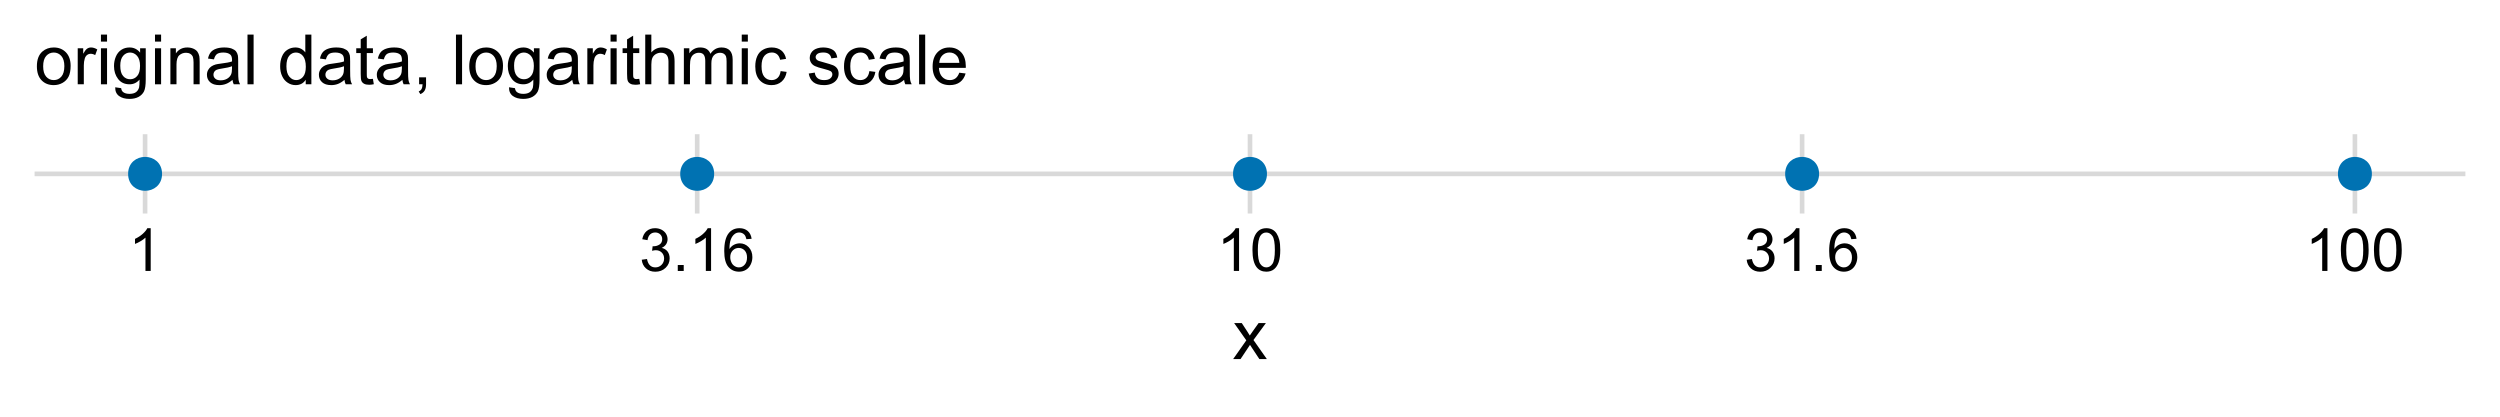
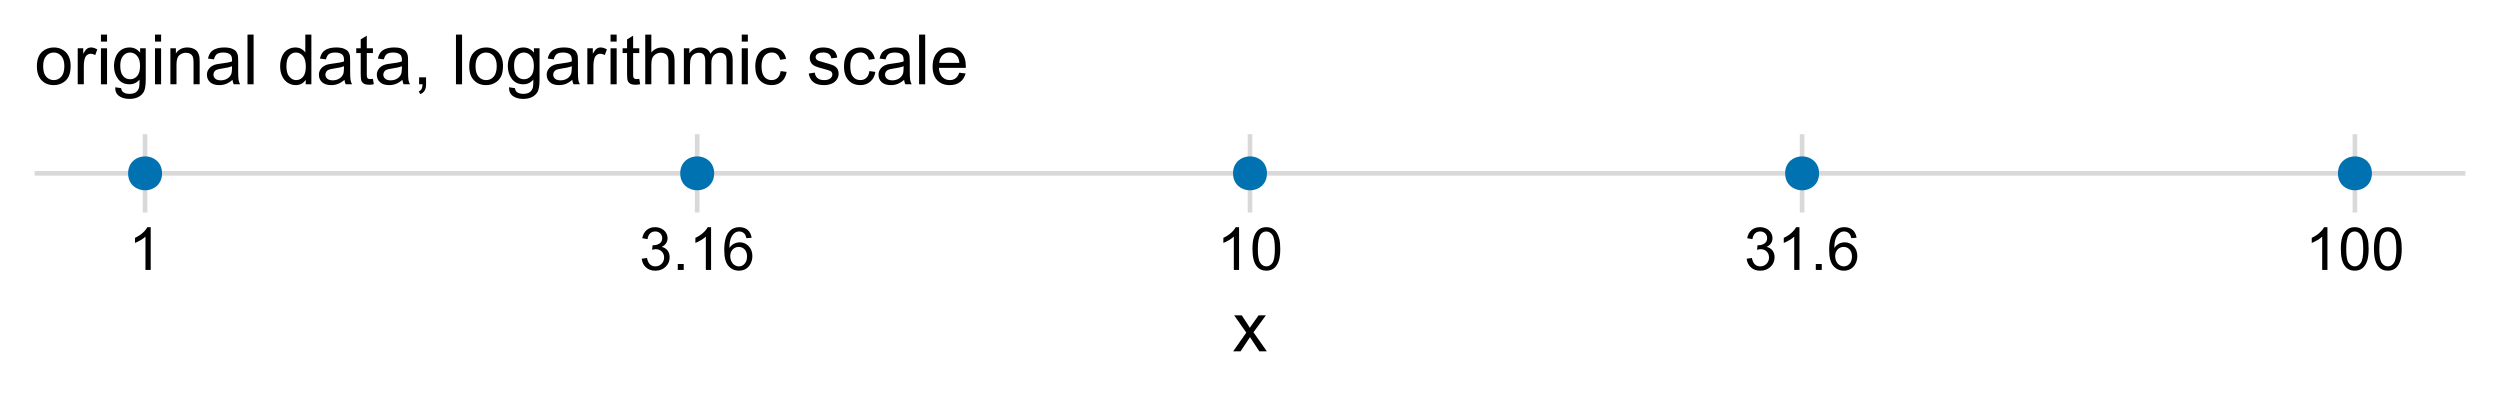
<svg xmlns="http://www.w3.org/2000/svg" xmlns:xlink="http://www.w3.org/1999/xlink" width="576pt" height="96pt" viewBox="0 0 576 96" version="1.1">
  <defs>
    <g>
      <symbol overflow="visible" id="glyph0-0">
        <path style="stroke:none;" d="M 1.715 0 L 1.715 -8.57 L 8.57 -8.57 L 8.57 0 Z M 1.93 -0.215 L 8.355 -0.215 L 8.355 -8.355 L 1.93 -8.355 Z M 1.93 -0.215 " />
      </symbol>
      <symbol overflow="visible" id="glyph0-1">
        <path style="stroke:none;" d="M 5.109 0 L 3.902 0 L 3.902 -7.68 C 3.613 -7.402 3.23 -7.125 2.762 -6.848 C 2.285 -6.57 1.863 -6.363 1.492 -6.227 L 1.492 -7.395 C 2.164 -7.707 2.754 -8.09 3.262 -8.543 C 3.766 -8.996 4.121 -9.434 4.332 -9.855 L 5.109 -9.855 Z M 5.109 0 " />
      </symbol>
      <symbol overflow="visible" id="glyph0-2">
        <path style="stroke:none;" d="M 0.574 -2.59 L 1.781 -2.754 C 1.918 -2.066 2.152 -1.57 2.488 -1.273 C 2.82 -0.969 3.227 -0.82 3.703 -0.824 C 4.27 -0.82 4.746 -1.016 5.141 -1.414 C 5.527 -1.805 5.723 -2.293 5.727 -2.871 C 5.723 -3.426 5.543 -3.883 5.184 -4.242 C 4.82 -4.602 4.359 -4.781 3.805 -4.781 C 3.57 -4.781 3.289 -4.734 2.953 -4.648 L 3.086 -5.707 C 3.164 -5.695 3.23 -5.688 3.281 -5.691 C 3.793 -5.688 4.254 -5.824 4.668 -6.094 C 5.078 -6.359 5.285 -6.77 5.285 -7.332 C 5.285 -7.77 5.133 -8.137 4.836 -8.43 C 4.531 -8.719 4.145 -8.863 3.676 -8.867 C 3.203 -8.863 2.812 -8.715 2.504 -8.422 C 2.188 -8.125 1.988 -7.684 1.902 -7.098 L 0.695 -7.312 C 0.84 -8.117 1.176 -8.742 1.699 -9.188 C 2.223 -9.633 2.871 -9.855 3.648 -9.855 C 4.184 -9.855 4.676 -9.738 5.129 -9.512 C 5.574 -9.277 5.922 -8.965 6.164 -8.57 C 6.402 -8.172 6.52 -7.75 6.523 -7.305 C 6.52 -6.879 6.406 -6.492 6.18 -6.145 C 5.949 -5.797 5.613 -5.52 5.168 -5.316 C 5.746 -5.18 6.195 -4.902 6.52 -4.484 C 6.84 -4.059 7 -3.531 7.004 -2.898 C 7 -2.039 6.688 -1.312 6.066 -0.719 C 5.438 -0.121 4.648 0.176 3.695 0.176 C 2.832 0.176 2.117 -0.078 1.547 -0.594 C 0.977 -1.105 0.652 -1.773 0.574 -2.59 Z M 0.574 -2.59 " />
      </symbol>
      <symbol overflow="visible" id="glyph0-3">
        <path style="stroke:none;" d="M 1.246 0 L 1.246 -1.371 L 2.617 -1.371 L 2.617 0 Z M 1.246 0 " />
      </symbol>
      <symbol overflow="visible" id="glyph0-4">
        <path style="stroke:none;" d="M 6.824 -7.414 L 5.625 -7.32 C 5.516 -7.789 5.363 -8.133 5.168 -8.352 C 4.84 -8.691 4.438 -8.863 3.965 -8.867 C 3.578 -8.863 3.242 -8.758 2.953 -8.543 C 2.57 -8.266 2.27 -7.859 2.055 -7.332 C 1.832 -6.797 1.719 -6.043 1.715 -5.062 C 2 -5.504 2.355 -5.832 2.777 -6.047 C 3.199 -6.258 3.637 -6.363 4.098 -6.367 C 4.898 -6.363 5.582 -6.066 6.148 -5.48 C 6.711 -4.887 6.996 -4.125 6.996 -3.188 C 6.996 -2.57 6.863 -1.996 6.598 -1.469 C 6.332 -0.938 5.965 -0.531 5.504 -0.254 C 5.035 0.027 4.512 0.164 3.926 0.168 C 2.918 0.164 2.098 -0.203 1.465 -0.941 C 0.832 -1.68 0.516 -2.898 0.516 -4.594 C 0.516 -6.492 0.863 -7.871 1.566 -8.73 C 2.176 -9.48 3 -9.855 4.039 -9.855 C 4.805 -9.855 5.438 -9.637 5.934 -9.207 C 6.426 -8.77 6.723 -8.172 6.824 -7.414 Z M 1.902 -3.18 C 1.898 -2.762 1.984 -2.363 2.164 -1.988 C 2.336 -1.605 2.586 -1.316 2.906 -1.121 C 3.223 -0.918 3.555 -0.82 3.902 -0.824 C 4.41 -0.82 4.848 -1.023 5.215 -1.438 C 5.582 -1.844 5.766 -2.402 5.766 -3.113 C 5.766 -3.789 5.582 -4.324 5.223 -4.719 C 4.855 -5.105 4.402 -5.301 3.855 -5.305 C 3.309 -5.301 2.844 -5.105 2.469 -4.719 C 2.086 -4.324 1.898 -3.812 1.902 -3.18 Z M 1.902 -3.18 " />
      </symbol>
      <symbol overflow="visible" id="glyph0-5">
        <path style="stroke:none;" d="M 0.57 -4.84 C 0.566 -6 0.688 -6.934 0.926 -7.645 C 1.164 -8.352 1.52 -8.898 1.992 -9.281 C 2.461 -9.664 3.051 -9.855 3.77 -9.855 C 4.293 -9.855 4.758 -9.75 5.156 -9.539 C 5.555 -9.328 5.883 -9.02 6.141 -8.621 C 6.398 -8.219 6.602 -7.734 6.75 -7.16 C 6.898 -6.586 6.973 -5.812 6.973 -4.84 C 6.973 -3.688 6.852 -2.758 6.617 -2.051 C 6.375 -1.344 6.023 -0.797 5.555 -0.41 C 5.082 -0.027 4.484 0.164 3.77 0.168 C 2.82 0.164 2.078 -0.172 1.539 -0.852 C 0.891 -1.664 0.566 -2.996 0.57 -4.84 Z M 1.809 -4.84 C 1.805 -3.23 1.992 -2.156 2.375 -1.625 C 2.75 -1.086 3.215 -0.82 3.77 -0.824 C 4.32 -0.82 4.785 -1.086 5.164 -1.625 C 5.539 -2.156 5.73 -3.23 5.73 -4.84 C 5.73 -6.457 5.539 -7.531 5.164 -8.062 C 4.785 -8.594 4.316 -8.859 3.758 -8.859 C 3.199 -8.859 2.758 -8.625 2.43 -8.156 C 2.012 -7.555 1.805 -6.449 1.809 -4.84 Z M 1.809 -4.84 " />
      </symbol>
      <symbol overflow="visible" id="glyph1-0">
        <path style="stroke:none;" d="M 2 0 L 2 -10 L 10 -10 L 10 0 Z M 2.25 -0.25 L 9.75 -0.25 L 9.75 -9.75 L 2.25 -9.75 Z M 2.25 -0.25 " />
      </symbol>
      <symbol overflow="visible" id="glyph1-1">
        <path style="stroke:none;" d="M 0.117 0 L 3.148 -4.312 L 0.344 -8.297 L 2.102 -8.297 L 3.375 -6.352 C 3.613 -5.98 3.805 -5.668 3.953 -5.422 C 4.18 -5.762 4.391 -6.066 4.586 -6.336 L 5.984 -8.297 L 7.664 -8.297 L 4.797 -4.391 L 7.883 0 L 6.156 0 L 4.453 -2.578 L 4 -3.273 L 1.82 0 Z M 0.117 0 " />
      </symbol>
      <symbol overflow="visible" id="glyph1-2">
        <path style="stroke:none;" d="M 0.531 -4.148 C 0.527 -5.684 0.953 -6.82 1.812 -7.562 C 2.523 -8.176 3.395 -8.484 4.422 -8.484 C 5.559 -8.484 6.492 -8.109 7.219 -7.363 C 7.941 -6.613 8.301 -5.582 8.305 -4.266 C 8.301 -3.195 8.141 -2.355 7.824 -1.746 C 7.5 -1.133 7.035 -0.656 6.426 -0.32 C 5.812 0.02 5.145 0.188 4.422 0.188 C 3.258 0.188 2.32 -0.184 1.605 -0.93 C 0.887 -1.672 0.527 -2.746 0.531 -4.148 Z M 1.977 -4.148 C 1.973 -3.086 2.207 -2.289 2.672 -1.762 C 3.133 -1.23 3.715 -0.965 4.422 -0.969 C 5.117 -0.965 5.699 -1.23 6.164 -1.766 C 6.625 -2.293 6.855 -3.105 6.859 -4.195 C 6.855 -5.219 6.621 -5.996 6.16 -6.527 C 5.691 -7.055 5.113 -7.316 4.422 -7.32 C 3.715 -7.316 3.133 -7.055 2.672 -6.531 C 2.207 -6.004 1.973 -5.211 1.977 -4.148 Z M 1.977 -4.148 " />
      </symbol>
      <symbol overflow="visible" id="glyph1-3">
        <path style="stroke:none;" d="M 1.039 0 L 1.039 -8.297 L 2.305 -8.297 L 2.305 -7.039 C 2.625 -7.625 2.926 -8.016 3.199 -8.203 C 3.473 -8.391 3.773 -8.484 4.102 -8.484 C 4.574 -8.484 5.055 -8.332 5.547 -8.031 L 5.062 -6.727 C 4.719 -6.93 4.375 -7.031 4.031 -7.031 C 3.723 -7.031 3.445 -6.938 3.203 -6.754 C 2.957 -6.566 2.781 -6.309 2.68 -5.984 C 2.52 -5.48 2.441 -4.934 2.445 -4.344 L 2.445 0 Z M 1.039 0 " />
      </symbol>
      <symbol overflow="visible" id="glyph1-4">
        <path style="stroke:none;" d="M 1.062 -9.836 L 1.062 -11.453 L 2.469 -11.453 L 2.469 -9.836 Z M 1.062 0 L 1.062 -8.297 L 2.469 -8.297 L 2.469 0 Z M 1.062 0 " />
      </symbol>
      <symbol overflow="visible" id="glyph1-5">
        <path style="stroke:none;" d="M 0.797 0.688 L 2.164 0.891 C 2.219 1.312 2.379 1.617 2.641 1.812 C 2.988 2.07 3.465 2.203 4.07 2.203 C 4.719 2.203 5.223 2.07 5.578 1.812 C 5.93 1.547 6.168 1.184 6.297 0.719 C 6.367 0.43 6.402 -0.168 6.398 -1.086 C 5.781 -0.359 5.016 0 4.102 0 C 2.961 0 2.078 -0.41 1.453 -1.234 C 0.828 -2.055 0.516 -3.043 0.516 -4.195 C 0.516 -4.984 0.656 -5.715 0.945 -6.387 C 1.227 -7.055 1.645 -7.57 2.191 -7.938 C 2.734 -8.301 3.371 -8.484 4.109 -8.484 C 5.086 -8.484 5.895 -8.086 6.531 -7.297 L 6.531 -8.297 L 7.828 -8.297 L 7.828 -1.125 C 7.828 0.164 7.695 1.078 7.434 1.621 C 7.168 2.156 6.75 2.582 6.184 2.898 C 5.609 3.207 4.91 3.363 4.078 3.367 C 3.086 3.363 2.285 3.141 1.68 2.699 C 1.066 2.25 0.773 1.578 0.797 0.688 Z M 1.961 -4.297 C 1.957 -3.203 2.172 -2.41 2.609 -1.914 C 3.039 -1.41 3.582 -1.16 4.234 -1.164 C 4.879 -1.16 5.422 -1.41 5.859 -1.91 C 6.297 -2.406 6.516 -3.184 6.516 -4.25 C 6.516 -5.262 6.289 -6.027 5.84 -6.547 C 5.387 -7.059 4.844 -7.316 4.211 -7.32 C 3.582 -7.316 3.051 -7.062 2.617 -6.559 C 2.176 -6.047 1.957 -5.293 1.961 -4.297 Z M 1.961 -4.297 " />
      </symbol>
      <symbol overflow="visible" id="glyph1-6">
        <path style="stroke:none;" d="M 1.055 0 L 1.055 -8.297 L 2.32 -8.297 L 2.32 -7.117 C 2.93 -8.027 3.809 -8.484 4.961 -8.484 C 5.457 -8.484 5.918 -8.395 6.34 -8.215 C 6.758 -8.035 7.07 -7.797 7.281 -7.508 C 7.488 -7.211 7.633 -6.867 7.719 -6.469 C 7.766 -6.207 7.793 -5.75 7.797 -5.102 L 7.797 0 L 6.391 0 L 6.391 -5.047 C 6.387 -5.617 6.332 -6.047 6.227 -6.332 C 6.113 -6.613 5.918 -6.84 5.645 -7.012 C 5.363 -7.18 5.039 -7.266 4.664 -7.266 C 4.062 -7.266 3.543 -7.074 3.113 -6.695 C 2.676 -6.312 2.461 -5.59 2.461 -4.531 L 2.461 0 Z M 1.055 0 " />
      </symbol>
      <symbol overflow="visible" id="glyph1-7">
        <path style="stroke:none;" d="M 6.469 -1.023 C 5.945 -0.578 5.441 -0.266 4.965 -0.086 C 4.48 0.098 3.965 0.188 3.414 0.188 C 2.5 0.188 1.801 -0.035 1.312 -0.48 C 0.82 -0.926 0.574 -1.492 0.578 -2.188 C 0.574 -2.59 0.668 -2.961 0.855 -3.301 C 1.039 -3.633 1.281 -3.902 1.582 -4.109 C 1.879 -4.309 2.215 -4.465 2.594 -4.57 C 2.867 -4.641 3.285 -4.711 3.844 -4.781 C 4.977 -4.914 5.812 -5.074 6.352 -5.266 C 6.355 -5.457 6.355 -5.578 6.359 -5.633 C 6.355 -6.203 6.223 -6.609 5.961 -6.844 C 5.598 -7.16 5.066 -7.316 4.359 -7.32 C 3.695 -7.316 3.207 -7.203 2.895 -6.973 C 2.578 -6.738 2.344 -6.328 2.195 -5.742 L 0.82 -5.93 C 0.945 -6.516 1.148 -6.988 1.438 -7.355 C 1.719 -7.715 2.133 -7.996 2.68 -8.191 C 3.219 -8.387 3.848 -8.484 4.562 -8.484 C 5.27 -8.484 5.844 -8.398 6.289 -8.234 C 6.727 -8.062 7.055 -7.855 7.266 -7.605 C 7.473 -7.352 7.617 -7.031 7.703 -6.648 C 7.746 -6.406 7.77 -5.973 7.773 -5.352 L 7.773 -3.477 C 7.77 -2.164 7.801 -1.34 7.863 -0.996 C 7.922 -0.648 8.039 -0.316 8.219 0 L 6.75 0 C 6.602 -0.289 6.508 -0.629 6.469 -1.023 Z M 6.352 -4.164 C 5.84 -3.953 5.074 -3.777 4.055 -3.633 C 3.477 -3.547 3.066 -3.453 2.828 -3.352 C 2.586 -3.246 2.402 -3.094 2.273 -2.895 C 2.141 -2.691 2.074 -2.469 2.078 -2.227 C 2.074 -1.852 2.215 -1.539 2.504 -1.289 C 2.785 -1.039 3.203 -0.914 3.75 -0.914 C 4.289 -0.914 4.77 -1.031 5.195 -1.27 C 5.613 -1.504 5.922 -1.828 6.125 -2.242 C 6.273 -2.559 6.352 -3.027 6.352 -3.648 Z M 6.352 -4.164 " />
      </symbol>
      <symbol overflow="visible" id="glyph1-8">
        <path style="stroke:none;" d="M 1.023 0 L 1.023 -11.453 L 2.43 -11.453 L 2.43 0 Z M 1.023 0 " />
      </symbol>
      <symbol overflow="visible" id="glyph1-9">
        <path style="stroke:none;" d="" />
      </symbol>
      <symbol overflow="visible" id="glyph1-10">
        <path style="stroke:none;" d="M 6.438 0 L 6.438 -1.047 C 5.91 -0.223 5.137 0.188 4.117 0.188 C 3.453 0.188 2.844 0.008 2.293 -0.359 C 1.734 -0.719 1.305 -1.23 1.004 -1.887 C 0.695 -2.539 0.543 -3.289 0.547 -4.141 C 0.543 -4.965 0.684 -5.715 0.961 -6.395 C 1.234 -7.066 1.648 -7.586 2.203 -7.945 C 2.754 -8.305 3.371 -8.484 4.055 -8.484 C 4.555 -8.484 5 -8.379 5.391 -8.168 C 5.781 -7.957 6.098 -7.68 6.344 -7.344 L 6.344 -11.453 L 7.742 -11.453 L 7.742 0 Z M 1.992 -4.141 C 1.992 -3.074 2.215 -2.281 2.664 -1.758 C 3.109 -1.23 3.637 -0.965 4.25 -0.969 C 4.859 -0.965 5.383 -1.219 5.816 -1.723 C 6.242 -2.223 6.457 -2.988 6.461 -4.023 C 6.457 -5.156 6.238 -5.988 5.805 -6.523 C 5.363 -7.051 4.824 -7.316 4.188 -7.32 C 3.559 -7.316 3.035 -7.062 2.621 -6.555 C 2.199 -6.043 1.992 -5.238 1.992 -4.141 Z M 1.992 -4.141 " />
      </symbol>
      <symbol overflow="visible" id="glyph1-11">
        <path style="stroke:none;" d="M 4.125 -1.258 L 4.328 -0.016 C 3.93 0.066 3.574 0.105 3.266 0.109 C 2.75 0.105 2.355 0.027 2.078 -0.133 C 1.793 -0.293 1.594 -0.504 1.484 -0.77 C 1.367 -1.027 1.312 -1.582 1.312 -2.43 L 1.312 -7.203 L 0.281 -7.203 L 0.281 -8.297 L 1.312 -8.297 L 1.312 -10.352 L 2.711 -11.195 L 2.711 -8.297 L 4.125 -8.297 L 4.125 -7.203 L 2.711 -7.203 L 2.711 -2.352 C 2.707 -1.945 2.73 -1.688 2.785 -1.578 C 2.832 -1.461 2.914 -1.371 3.027 -1.305 C 3.137 -1.234 3.297 -1.199 3.508 -1.203 C 3.66 -1.199 3.867 -1.219 4.125 -1.258 Z M 4.125 -1.258 " />
      </symbol>
      <symbol overflow="visible" id="glyph1-12">
        <path style="stroke:none;" d="M 1.422 0 L 1.422 -1.602 L 3.023 -1.602 L 3.023 0 C 3.023 0.586 2.918 1.059 2.711 1.426 C 2.5 1.785 2.168 2.066 1.719 2.266 L 1.328 1.664 C 1.621 1.531 1.84 1.34 1.984 1.09 C 2.121 0.836 2.199 0.473 2.219 0 Z M 1.422 0 " />
      </symbol>
      <symbol overflow="visible" id="glyph1-13">
        <path style="stroke:none;" d="M 1.055 0 L 1.055 -11.453 L 2.461 -11.453 L 2.461 -7.344 C 3.117 -8.102 3.945 -8.484 4.945 -8.484 C 5.559 -8.484 6.09 -8.363 6.547 -8.121 C 6.996 -7.879 7.32 -7.543 7.52 -7.117 C 7.711 -6.688 7.809 -6.066 7.812 -5.258 L 7.812 0 L 6.406 0 L 6.406 -5.258 C 6.402 -5.957 6.25 -6.469 5.949 -6.793 C 5.641 -7.109 5.211 -7.27 4.656 -7.273 C 4.238 -7.27 3.848 -7.164 3.48 -6.949 C 3.113 -6.73 2.852 -6.438 2.695 -6.07 C 2.539 -5.699 2.461 -5.188 2.461 -4.539 L 2.461 0 Z M 1.055 0 " />
      </symbol>
      <symbol overflow="visible" id="glyph1-14">
        <path style="stroke:none;" d="M 1.055 0 L 1.055 -8.297 L 2.312 -8.297 L 2.312 -7.133 C 2.57 -7.535 2.918 -7.863 3.352 -8.113 C 3.781 -8.359 4.273 -8.484 4.828 -8.484 C 5.441 -8.484 5.945 -8.355 6.34 -8.102 C 6.73 -7.844 7.008 -7.488 7.172 -7.031 C 7.828 -8 8.68 -8.484 9.734 -8.484 C 10.555 -8.484 11.188 -8.254 11.633 -7.801 C 12.07 -7.34 12.293 -6.641 12.297 -5.695 L 12.297 0 L 10.898 0 L 10.898 -5.227 C 10.898 -5.789 10.852 -6.191 10.762 -6.441 C 10.668 -6.684 10.504 -6.883 10.266 -7.039 C 10.023 -7.188 9.742 -7.266 9.422 -7.266 C 8.836 -7.266 8.352 -7.07 7.969 -6.684 C 7.582 -6.293 7.387 -5.672 7.391 -4.82 L 7.391 0 L 5.984 0 L 5.984 -5.391 C 5.98 -6.016 5.867 -6.484 5.641 -6.797 C 5.41 -7.109 5.035 -7.266 4.516 -7.266 C 4.117 -7.266 3.75 -7.16 3.418 -6.953 C 3.078 -6.742 2.836 -6.438 2.688 -6.039 C 2.535 -5.637 2.461 -5.059 2.461 -4.305 L 2.461 0 Z M 1.055 0 " />
      </symbol>
      <symbol overflow="visible" id="glyph1-15">
        <path style="stroke:none;" d="M 6.469 -3.039 L 7.852 -2.859 C 7.699 -1.906 7.312 -1.16 6.691 -0.621 C 6.066 -0.082 5.301 0.188 4.398 0.188 C 3.262 0.188 2.348 -0.184 1.66 -0.926 C 0.965 -1.668 0.621 -2.73 0.625 -4.117 C 0.621 -5.012 0.77 -5.797 1.07 -6.469 C 1.363 -7.141 1.816 -7.645 2.426 -7.98 C 3.031 -8.316 3.691 -8.484 4.406 -8.484 C 5.305 -8.484 6.039 -8.254 6.617 -7.801 C 7.188 -7.34 7.555 -6.695 7.719 -5.859 L 6.352 -5.648 C 6.219 -6.203 5.988 -6.621 5.66 -6.906 C 5.328 -7.184 4.926 -7.324 4.461 -7.328 C 3.75 -7.324 3.176 -7.07 2.734 -6.566 C 2.289 -6.055 2.066 -5.25 2.07 -4.156 C 2.066 -3.039 2.281 -2.23 2.711 -1.727 C 3.137 -1.219 3.695 -0.965 4.383 -0.969 C 4.934 -0.965 5.395 -1.137 5.766 -1.477 C 6.133 -1.812 6.367 -2.332 6.469 -3.039 Z M 6.469 -3.039 " />
      </symbol>
      <symbol overflow="visible" id="glyph1-16">
        <path style="stroke:none;" d="M 0.492 -2.477 L 1.883 -2.695 C 1.957 -2.137 2.176 -1.707 2.535 -1.414 C 2.891 -1.113 3.391 -0.965 4.031 -0.969 C 4.676 -0.965 5.152 -1.098 5.469 -1.363 C 5.777 -1.625 5.934 -1.934 5.938 -2.289 C 5.934 -2.605 5.797 -2.855 5.523 -3.039 C 5.328 -3.16 4.848 -3.32 4.086 -3.516 C 3.051 -3.773 2.336 -3.996 1.941 -4.191 C 1.539 -4.379 1.238 -4.645 1.035 -4.98 C 0.828 -5.316 0.727 -5.688 0.727 -6.094 C 0.727 -6.461 0.809 -6.801 0.98 -7.121 C 1.145 -7.434 1.375 -7.695 1.672 -7.906 C 1.887 -8.062 2.188 -8.199 2.566 -8.316 C 2.941 -8.426 3.344 -8.484 3.781 -8.484 C 4.43 -8.484 5.004 -8.391 5.496 -8.203 C 5.988 -8.016 6.352 -7.762 6.586 -7.441 C 6.82 -7.121 6.98 -6.691 7.07 -6.156 L 5.695 -5.969 C 5.633 -6.395 5.449 -6.727 5.152 -6.969 C 4.848 -7.203 4.426 -7.324 3.883 -7.328 C 3.234 -7.324 2.773 -7.219 2.5 -7.008 C 2.223 -6.793 2.086 -6.543 2.086 -6.258 C 2.086 -6.074 2.141 -5.91 2.258 -5.766 C 2.367 -5.613 2.547 -5.488 2.797 -5.391 C 2.934 -5.336 3.348 -5.215 4.039 -5.031 C 5.031 -4.762 5.727 -4.543 6.121 -4.379 C 6.512 -4.207 6.82 -3.961 7.047 -3.641 C 7.27 -3.312 7.383 -2.914 7.383 -2.438 C 7.383 -1.969 7.246 -1.527 6.973 -1.113 C 6.699 -0.699 6.305 -0.379 5.789 -0.152 C 5.273 0.074 4.688 0.188 4.039 0.188 C 2.957 0.188 2.137 -0.035 1.574 -0.484 C 1.008 -0.93 0.648 -1.594 0.492 -2.477 Z M 0.492 -2.477 " />
      </symbol>
      <symbol overflow="visible" id="glyph1-17">
        <path style="stroke:none;" d="M 6.734 -2.672 L 8.188 -2.492 C 7.953 -1.641 7.531 -0.984 6.914 -0.516 C 6.293 -0.047 5.5 0.188 4.539 0.188 C 3.324 0.188 2.363 -0.184 1.652 -0.934 C 0.941 -1.676 0.586 -2.727 0.586 -4.078 C 0.586 -5.473 0.945 -6.555 1.664 -7.328 C 2.383 -8.098 3.312 -8.484 4.461 -8.484 C 5.566 -8.484 6.473 -8.105 7.18 -7.352 C 7.879 -6.594 8.23 -5.531 8.234 -4.164 C 8.23 -4.078 8.23 -3.953 8.227 -3.789 L 2.039 -3.789 C 2.09 -2.875 2.348 -2.176 2.812 -1.695 C 3.273 -1.207 3.852 -0.965 4.547 -0.969 C 5.062 -0.965 5.5 -1.102 5.867 -1.375 C 6.227 -1.645 6.516 -2.078 6.734 -2.672 Z M 2.117 -4.945 L 6.75 -4.945 C 6.688 -5.641 6.508 -6.164 6.219 -6.516 C 5.766 -7.055 5.188 -7.324 4.477 -7.328 C 3.828 -7.324 3.285 -7.109 2.848 -6.68 C 2.406 -6.246 2.16 -5.668 2.117 -4.945 Z M 2.117 -4.945 " />
      </symbol>
    </g>
    <clipPath id="clip1">
      <path d="M 7.969 39 L 568.027 39 L 568.027 41 L 7.969 41 Z M 7.969 39 " />
    </clipPath>
    <clipPath id="clip2">
-       <path d="M 32 30.914 L 34 30.914 L 34 49.195 L 32 49.195 Z M 32 30.914 " />
+       <path d="M 32 30.914 L 34 30.914 L 34 48.961 L 32 48.961 Z M 32 30.914 " />
    </clipPath>
    <clipPath id="clip3">
-       <path d="M 160 30.914 L 162 30.914 L 162 49.195 L 160 49.195 Z M 160 30.914 " />
+       <path d="M 160 30.914 L 162 30.914 L 162 48.961 L 160 48.961 Z M 160 30.914 " />
    </clipPath>
    <clipPath id="clip4">
-       <path d="M 287 30.914 L 289 30.914 L 289 49.195 L 287 49.195 Z M 287 30.914 " />
+       <path d="M 287 30.914 L 289 30.914 L 289 48.961 L 287 48.961 Z M 287 30.914 " />
    </clipPath>
    <clipPath id="clip5">
-       <path d="M 414 30.914 L 416 30.914 L 416 49.195 L 414 49.195 Z M 414 30.914 " />
+       <path d="M 414 30.914 L 416 30.914 L 416 48.961 L 414 48.961 Z M 414 30.914 " />
    </clipPath>
    <clipPath id="clip6">
-       <path d="M 542 30.914 L 544 30.914 L 544 49.195 L 542 49.195 Z M 542 30.914 " />
+       <path d="M 542 30.914 L 544 30.914 L 544 48.961 L 542 48.961 Z M 542 30.914 " />
    </clipPath>
  </defs>
  <g id="surface64">
    <rect x="0" y="0" width="576" height="96" style="fill:rgb(100%,100%,100%);fill-opacity:1;stroke:none;" />
    <g clip-path="url(#clip1)" clip-rule="nonzero">
-       <path style="fill:none;stroke-width:1.067;stroke-linecap:butt;stroke-linejoin:round;stroke:rgb(85.098%,85.098%,85.098%);stroke-opacity:1;stroke-miterlimit:10;" d="M 7.969 40.055 L 568.031 40.055 " />
+       <path style="fill:none;stroke-width:1.067;stroke-linecap:butt;stroke-linejoin:round;stroke:rgb(85.098%,85.098%,85.098%);stroke-opacity:1;stroke-miterlimit:10;" d="M 7.969 39.938 L 568.031 39.938 " />
    </g>
    <g clip-path="url(#clip2)" clip-rule="nonzero">
-       <path style="fill:none;stroke-width:1.067;stroke-linecap:butt;stroke-linejoin:round;stroke:rgb(85.098%,85.098%,85.098%);stroke-opacity:1;stroke-miterlimit:10;" d="M 33.426 49.195 L 33.426 30.914 " />
+       <path style="fill:none;stroke-width:1.067;stroke-linecap:butt;stroke-linejoin:round;stroke:rgb(85.098%,85.098%,85.098%);stroke-opacity:1;stroke-miterlimit:10;" d="M 33.426 48.961 L 33.426 30.914 " />
    </g>
    <g clip-path="url(#clip3)" clip-rule="nonzero">
-       <path style="fill:none;stroke-width:1.067;stroke-linecap:butt;stroke-linejoin:round;stroke:rgb(85.098%,85.098%,85.098%);stroke-opacity:1;stroke-miterlimit:10;" d="M 160.633 49.195 L 160.633 30.914 " />
+       <path style="fill:none;stroke-width:1.067;stroke-linecap:butt;stroke-linejoin:round;stroke:rgb(85.098%,85.098%,85.098%);stroke-opacity:1;stroke-miterlimit:10;" d="M 160.633 48.961 L 160.633 30.914 " />
    </g>
    <g clip-path="url(#clip4)" clip-rule="nonzero">
-       <path style="fill:none;stroke-width:1.067;stroke-linecap:butt;stroke-linejoin:round;stroke:rgb(85.098%,85.098%,85.098%);stroke-opacity:1;stroke-miterlimit:10;" d="M 288 49.195 L 288 30.914 " />
+       <path style="fill:none;stroke-width:1.067;stroke-linecap:butt;stroke-linejoin:round;stroke:rgb(85.098%,85.098%,85.098%);stroke-opacity:1;stroke-miterlimit:10;" d="M 288 48.961 L 288 30.914 " />
    </g>
    <g clip-path="url(#clip5)" clip-rule="nonzero">
-       <path style="fill:none;stroke-width:1.067;stroke-linecap:butt;stroke-linejoin:round;stroke:rgb(85.098%,85.098%,85.098%);stroke-opacity:1;stroke-miterlimit:10;" d="M 415.207 49.195 L 415.207 30.914 " />
+       <path style="fill:none;stroke-width:1.067;stroke-linecap:butt;stroke-linejoin:round;stroke:rgb(85.098%,85.098%,85.098%);stroke-opacity:1;stroke-miterlimit:10;" d="M 415.207 48.961 L 415.207 30.914 " />
    </g>
    <g clip-path="url(#clip6)" clip-rule="nonzero">
-       <path style="fill:none;stroke-width:1.067;stroke-linecap:butt;stroke-linejoin:round;stroke:rgb(85.098%,85.098%,85.098%);stroke-opacity:1;stroke-miterlimit:10;" d="M 542.574 49.195 L 542.574 30.914 " />
+       <path style="fill:none;stroke-width:1.067;stroke-linecap:butt;stroke-linejoin:round;stroke:rgb(85.098%,85.098%,85.098%);stroke-opacity:1;stroke-miterlimit:10;" d="M 542.574 48.961 L 542.574 30.914 " />
    </g>
-     <path style="fill-rule:nonzero;fill:rgb(0%,44.706%,69.804%);fill-opacity:1;stroke-width:0.709;stroke-linecap:round;stroke-linejoin:round;stroke:rgb(0%,44.706%,69.804%);stroke-opacity:1;stroke-miterlimit:10;" d="M 36.984 40.055 C 36.984 44.797 29.871 44.797 29.871 40.055 C 29.871 35.316 36.984 35.316 36.984 40.055 " />
-     <path style="fill-rule:nonzero;fill:rgb(0%,44.706%,69.804%);fill-opacity:1;stroke-width:0.709;stroke-linecap:round;stroke-linejoin:round;stroke:rgb(0%,44.706%,69.804%);stroke-opacity:1;stroke-miterlimit:10;" d="M 164.188 40.055 C 164.188 44.797 157.078 44.797 157.078 40.055 C 157.078 35.316 164.188 35.316 164.188 40.055 " />
-     <path style="fill-rule:nonzero;fill:rgb(0%,44.706%,69.804%);fill-opacity:1;stroke-width:0.709;stroke-linecap:round;stroke-linejoin:round;stroke:rgb(0%,44.706%,69.804%);stroke-opacity:1;stroke-miterlimit:10;" d="M 291.555 40.055 C 291.555 44.797 284.445 44.797 284.445 40.055 C 284.445 35.316 291.555 35.316 291.555 40.055 " />
-     <path style="fill-rule:nonzero;fill:rgb(0%,44.706%,69.804%);fill-opacity:1;stroke-width:0.709;stroke-linecap:round;stroke-linejoin:round;stroke:rgb(0%,44.706%,69.804%);stroke-opacity:1;stroke-miterlimit:10;" d="M 418.762 40.055 C 418.762 44.797 411.652 44.797 411.652 40.055 C 411.652 35.316 418.762 35.316 418.762 40.055 " />
-     <path style="fill-rule:nonzero;fill:rgb(0%,44.706%,69.804%);fill-opacity:1;stroke-width:0.709;stroke-linecap:round;stroke-linejoin:round;stroke:rgb(0%,44.706%,69.804%);stroke-opacity:1;stroke-miterlimit:10;" d="M 546.129 40.055 C 546.129 44.797 539.016 44.797 539.016 40.055 C 539.016 35.316 546.129 35.316 546.129 40.055 " />
-     <path style="fill:none;stroke-width:1.067;stroke-linecap:butt;stroke-linejoin:round;stroke:rgb(85.098%,85.098%,85.098%);stroke-opacity:1;stroke-miterlimit:10;" d="M 33.426 49.195 L 33.426 49.195 " />
-     <path style="fill:none;stroke-width:1.067;stroke-linecap:butt;stroke-linejoin:round;stroke:rgb(85.098%,85.098%,85.098%);stroke-opacity:1;stroke-miterlimit:10;" d="M 160.633 49.195 L 160.633 49.195 " />
-     <path style="fill:none;stroke-width:1.067;stroke-linecap:butt;stroke-linejoin:round;stroke:rgb(85.098%,85.098%,85.098%);stroke-opacity:1;stroke-miterlimit:10;" d="M 288 49.195 L 288 49.195 " />
-     <path style="fill:none;stroke-width:1.067;stroke-linecap:butt;stroke-linejoin:round;stroke:rgb(85.098%,85.098%,85.098%);stroke-opacity:1;stroke-miterlimit:10;" d="M 415.207 49.195 L 415.207 49.195 " />
-     <path style="fill:none;stroke-width:1.067;stroke-linecap:butt;stroke-linejoin:round;stroke:rgb(85.098%,85.098%,85.098%);stroke-opacity:1;stroke-miterlimit:10;" d="M 542.574 49.195 L 542.574 49.195 " />
+     <path style="fill-rule:nonzero;fill:rgb(0%,44.706%,69.804%);fill-opacity:1;stroke-width:0.709;stroke-linecap:round;stroke-linejoin:round;stroke:rgb(0%,44.706%,69.804%);stroke-opacity:1;stroke-miterlimit:10;" d="M 36.984 39.938 C 36.984 44.68 29.871 44.68 29.871 39.938 C 29.871 35.195 36.984 35.195 36.984 39.938 " />
+     <path style="fill-rule:nonzero;fill:rgb(0%,44.706%,69.804%);fill-opacity:1;stroke-width:0.709;stroke-linecap:round;stroke-linejoin:round;stroke:rgb(0%,44.706%,69.804%);stroke-opacity:1;stroke-miterlimit:10;" d="M 164.188 39.938 C 164.188 44.68 157.078 44.68 157.078 39.938 C 157.078 35.195 164.188 35.195 164.188 39.938 " />
+     <path style="fill-rule:nonzero;fill:rgb(0%,44.706%,69.804%);fill-opacity:1;stroke-width:0.709;stroke-linecap:round;stroke-linejoin:round;stroke:rgb(0%,44.706%,69.804%);stroke-opacity:1;stroke-miterlimit:10;" d="M 291.555 39.938 C 291.555 44.68 284.445 44.68 284.445 39.938 C 284.445 35.195 291.555 35.195 291.555 39.938 " />
+     <path style="fill-rule:nonzero;fill:rgb(0%,44.706%,69.804%);fill-opacity:1;stroke-width:0.709;stroke-linecap:round;stroke-linejoin:round;stroke:rgb(0%,44.706%,69.804%);stroke-opacity:1;stroke-miterlimit:10;" d="M 418.762 39.938 C 418.762 44.68 411.652 44.68 411.652 39.938 C 411.652 35.195 418.762 35.195 418.762 39.938 " />
+     <path style="fill-rule:nonzero;fill:rgb(0%,44.706%,69.804%);fill-opacity:1;stroke-width:0.709;stroke-linecap:round;stroke-linejoin:round;stroke:rgb(0%,44.706%,69.804%);stroke-opacity:1;stroke-miterlimit:10;" d="M 546.129 39.938 C 546.129 44.68 539.016 44.68 539.016 39.938 C 539.016 35.195 546.129 35.195 546.129 39.938 " />
+     <path style="fill:none;stroke-width:1.067;stroke-linecap:butt;stroke-linejoin:round;stroke:rgb(85.098%,85.098%,85.098%);stroke-opacity:1;stroke-miterlimit:10;" d="M 33.426 48.961 L 33.426 48.961 " />
+     <path style="fill:none;stroke-width:1.067;stroke-linecap:butt;stroke-linejoin:round;stroke:rgb(85.098%,85.098%,85.098%);stroke-opacity:1;stroke-miterlimit:10;" d="M 160.633 48.961 L 160.633 48.961 " />
+     <path style="fill:none;stroke-width:1.067;stroke-linecap:butt;stroke-linejoin:round;stroke:rgb(85.098%,85.098%,85.098%);stroke-opacity:1;stroke-miterlimit:10;" d="M 288 48.961 L 288 48.961 " />
+     <path style="fill:none;stroke-width:1.067;stroke-linecap:butt;stroke-linejoin:round;stroke:rgb(85.098%,85.098%,85.098%);stroke-opacity:1;stroke-miterlimit:10;" d="M 415.207 48.961 L 415.207 48.961 " />
+     <path style="fill:none;stroke-width:1.067;stroke-linecap:butt;stroke-linejoin:round;stroke:rgb(85.098%,85.098%,85.098%);stroke-opacity:1;stroke-miterlimit:10;" d="M 542.574 48.961 L 542.574 48.961 " />
    <g style="fill:rgb(0%,0%,0%);fill-opacity:1;">
-       <use xlink:href="#glyph0-1" x="29.613" y="62.43" />
+       <use xlink:href="#glyph0-1" x="29.613" y="62.195" />
    </g>
    <g style="fill:rgb(0%,0%,0%);fill-opacity:1;">
-       <use xlink:href="#glyph0-2" x="147.285" y="62.43" />
-       <use xlink:href="#glyph0-3" x="154.912" y="62.43" />
-       <use xlink:href="#glyph0-1" x="158.723" y="62.43" />
-       <use xlink:href="#glyph0-4" x="166.35" y="62.43" />
+       <use xlink:href="#glyph0-2" x="147.285" y="62.195" />
+       <use xlink:href="#glyph0-3" x="154.912" y="62.195" />
+       <use xlink:href="#glyph0-1" x="158.723" y="62.195" />
+       <use xlink:href="#glyph0-4" x="166.35" y="62.195" />
    </g>
    <g style="fill:rgb(0%,0%,0%);fill-opacity:1;">
-       <use xlink:href="#glyph0-1" x="280.371" y="62.43" />
-       <use xlink:href="#glyph0-5" x="287.998" y="62.43" />
+       <use xlink:href="#glyph0-1" x="280.371" y="62.195" />
+       <use xlink:href="#glyph0-5" x="287.998" y="62.195" />
    </g>
    <g style="fill:rgb(0%,0%,0%);fill-opacity:1;">
-       <use xlink:href="#glyph0-2" x="401.859" y="62.43" />
-       <use xlink:href="#glyph0-1" x="409.487" y="62.43" />
-       <use xlink:href="#glyph0-3" x="417.114" y="62.43" />
-       <use xlink:href="#glyph0-4" x="420.924" y="62.43" />
+       <use xlink:href="#glyph0-2" x="401.859" y="62.195" />
+       <use xlink:href="#glyph0-1" x="409.487" y="62.195" />
+       <use xlink:href="#glyph0-3" x="417.114" y="62.195" />
+       <use xlink:href="#glyph0-4" x="420.924" y="62.195" />
    </g>
    <g style="fill:rgb(0%,0%,0%);fill-opacity:1;">
-       <use xlink:href="#glyph0-1" x="531.133" y="62.43" />
-       <use xlink:href="#glyph0-5" x="538.76" y="62.43" />
-       <use xlink:href="#glyph0-5" x="546.387" y="62.43" />
+       <use xlink:href="#glyph0-1" x="531.133" y="62.195" />
+       <use xlink:href="#glyph0-5" x="538.76" y="62.195" />
+       <use xlink:href="#glyph0-5" x="546.387" y="62.195" />
    </g>
    <g style="fill:rgb(0%,0%,0%);fill-opacity:1;">
-       <use xlink:href="#glyph1-1" x="284" y="82.73" />
+       <use xlink:href="#glyph1-1" x="284" y="80.949" />
    </g>
    <g style="fill:rgb(0%,0%,0%);fill-opacity:1;">
      <use xlink:href="#glyph1-2" x="7.969" y="19.422" />
      <use xlink:href="#glyph1-3" x="16.867" y="19.422" />
      <use xlink:href="#glyph1-4" x="22.195" y="19.422" />
      <use xlink:href="#glyph1-5" x="25.75" y="19.422" />
      <use xlink:href="#glyph1-4" x="34.648" y="19.422" />
      <use xlink:href="#glyph1-6" x="38.203" y="19.422" />
      <use xlink:href="#glyph1-7" x="47.102" y="19.422" />
      <use xlink:href="#glyph1-8" x="56" y="19.422" />
      <use xlink:href="#glyph1-9" x="59.555" y="19.422" />
      <use xlink:href="#glyph1-10" x="64" y="19.422" />
      <use xlink:href="#glyph1-7" x="72.898" y="19.422" />
      <use xlink:href="#glyph1-11" x="81.797" y="19.422" />
      <use xlink:href="#glyph1-7" x="86.242" y="19.422" />
      <use xlink:href="#glyph1-12" x="95.141" y="19.422" />
      <use xlink:href="#glyph1-9" x="99.586" y="19.422" />
      <use xlink:href="#glyph1-8" x="104.031" y="19.422" />
      <use xlink:href="#glyph1-2" x="107.586" y="19.422" />
      <use xlink:href="#glyph1-5" x="116.484" y="19.422" />
      <use xlink:href="#glyph1-7" x="125.383" y="19.422" />
      <use xlink:href="#glyph1-3" x="134.281" y="19.422" />
      <use xlink:href="#glyph1-4" x="139.609" y="19.422" />
      <use xlink:href="#glyph1-11" x="143.164" y="19.422" />
      <use xlink:href="#glyph1-13" x="147.609" y="19.422" />
      <use xlink:href="#glyph1-14" x="156.508" y="19.422" />
      <use xlink:href="#glyph1-4" x="169.836" y="19.422" />
      <use xlink:href="#glyph1-15" x="173.391" y="19.422" />
      <use xlink:href="#glyph1-9" x="181.391" y="19.422" />
      <use xlink:href="#glyph1-16" x="185.836" y="19.422" />
      <use xlink:href="#glyph1-15" x="193.836" y="19.422" />
      <use xlink:href="#glyph1-7" x="201.836" y="19.422" />
      <use xlink:href="#glyph1-8" x="210.734" y="19.422" />
      <use xlink:href="#glyph1-17" x="214.289" y="19.422" />
    </g>
  </g>
</svg>
